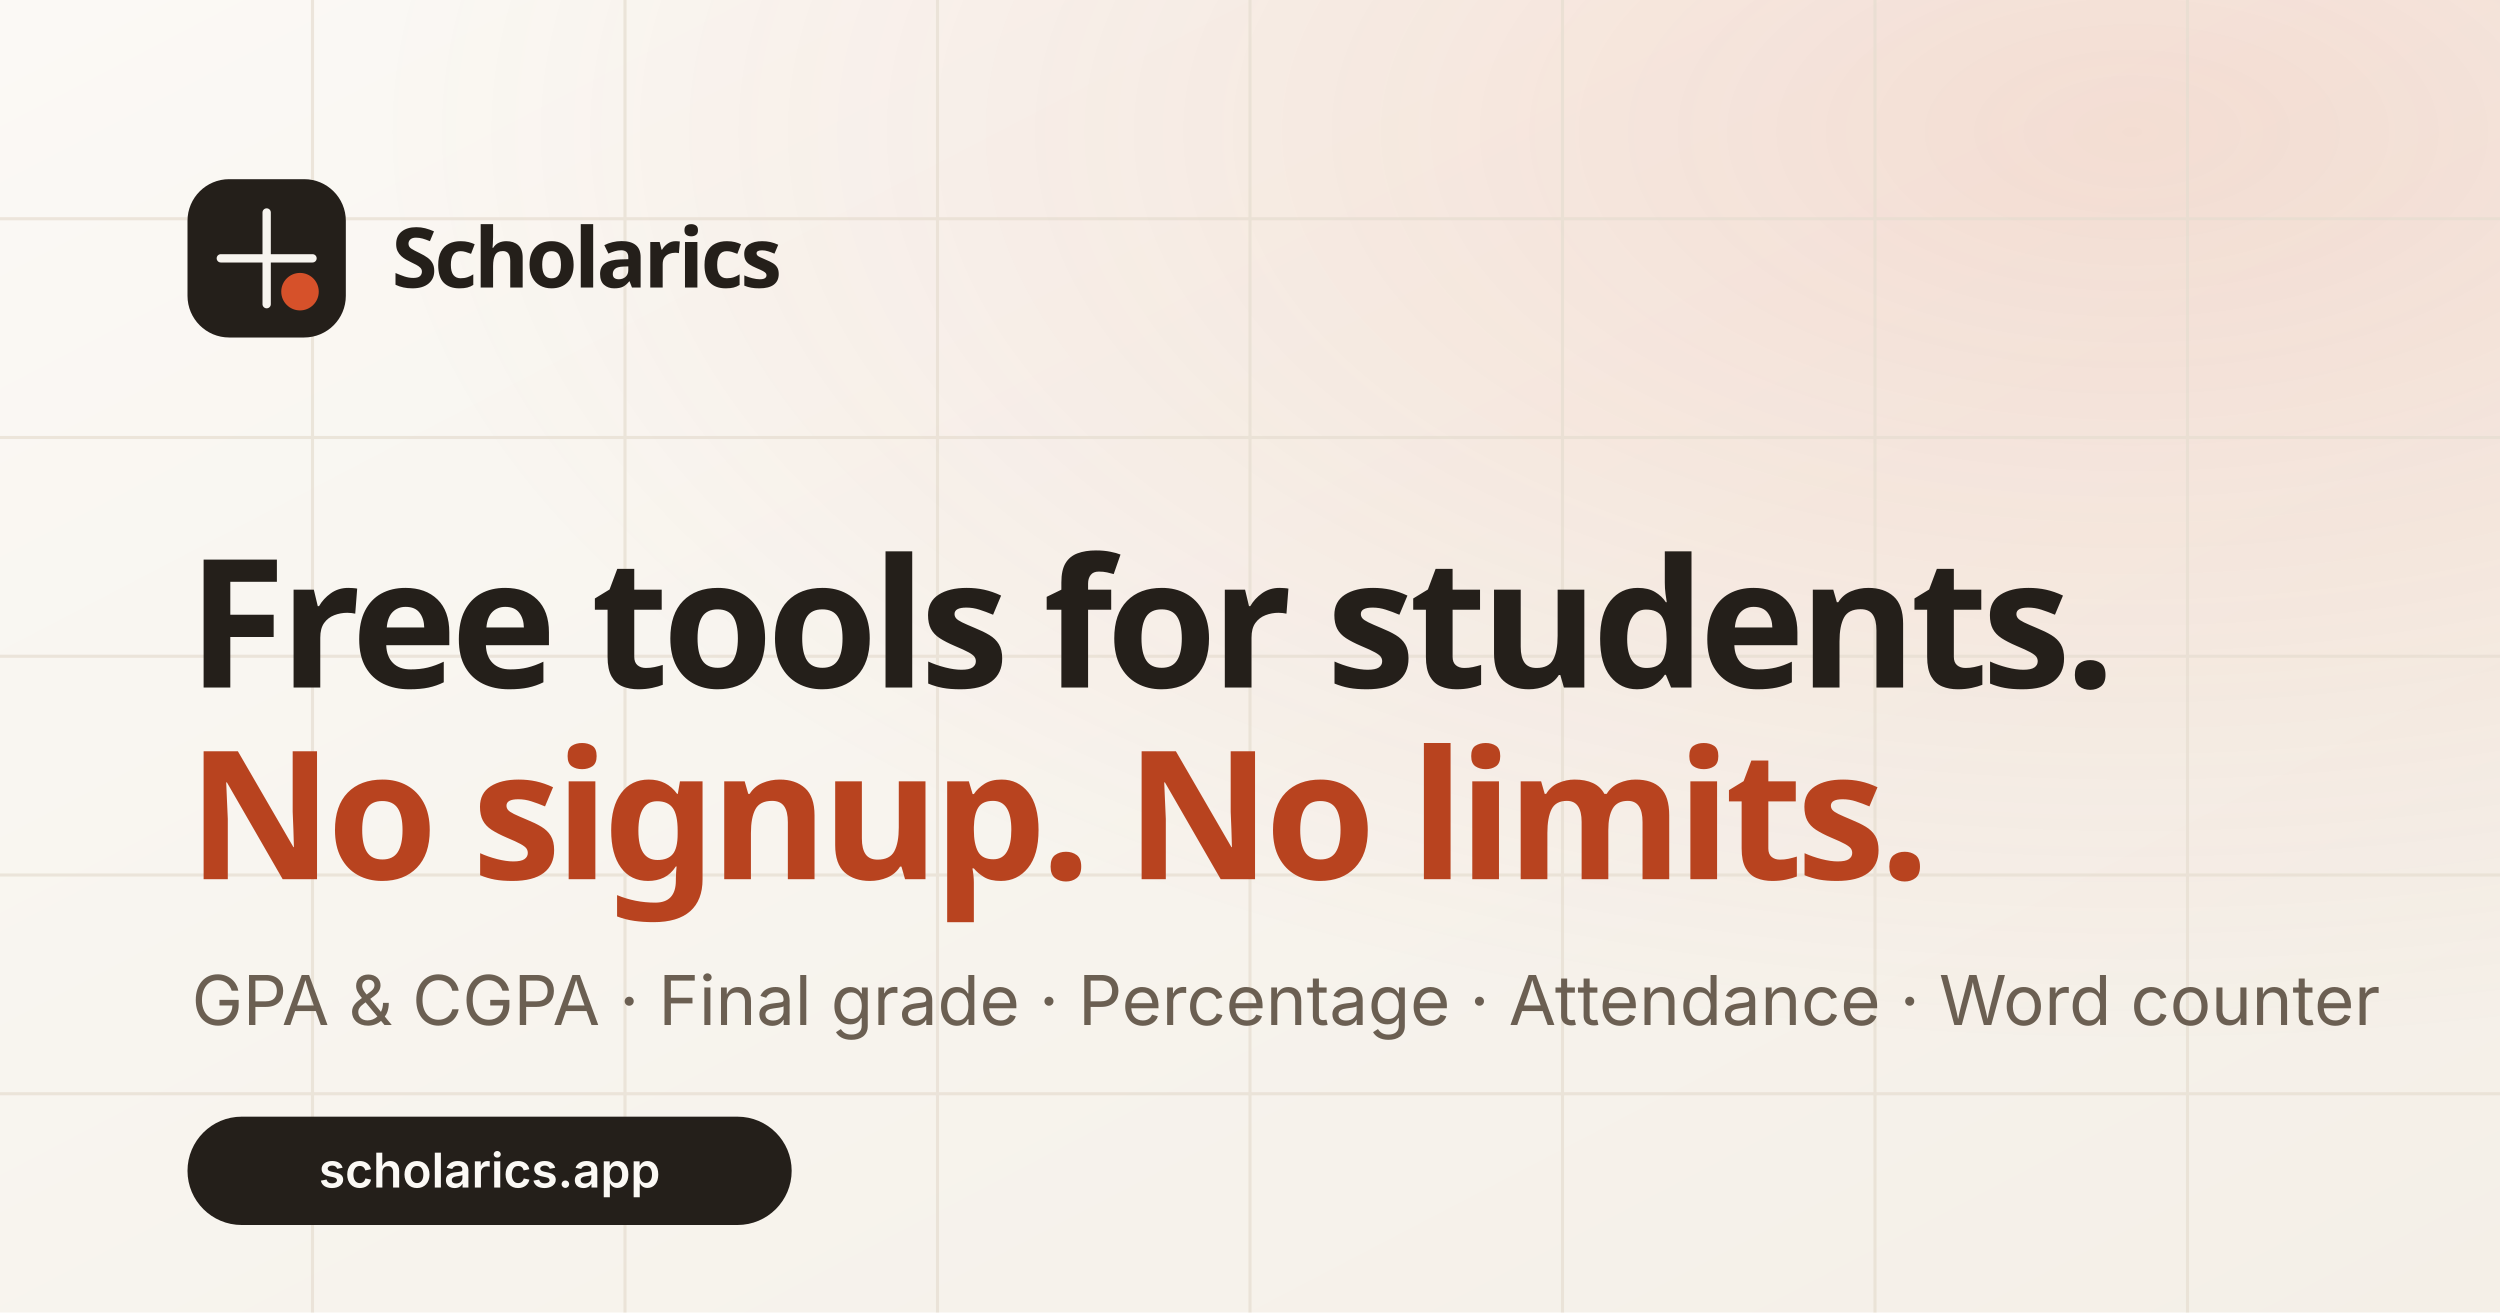
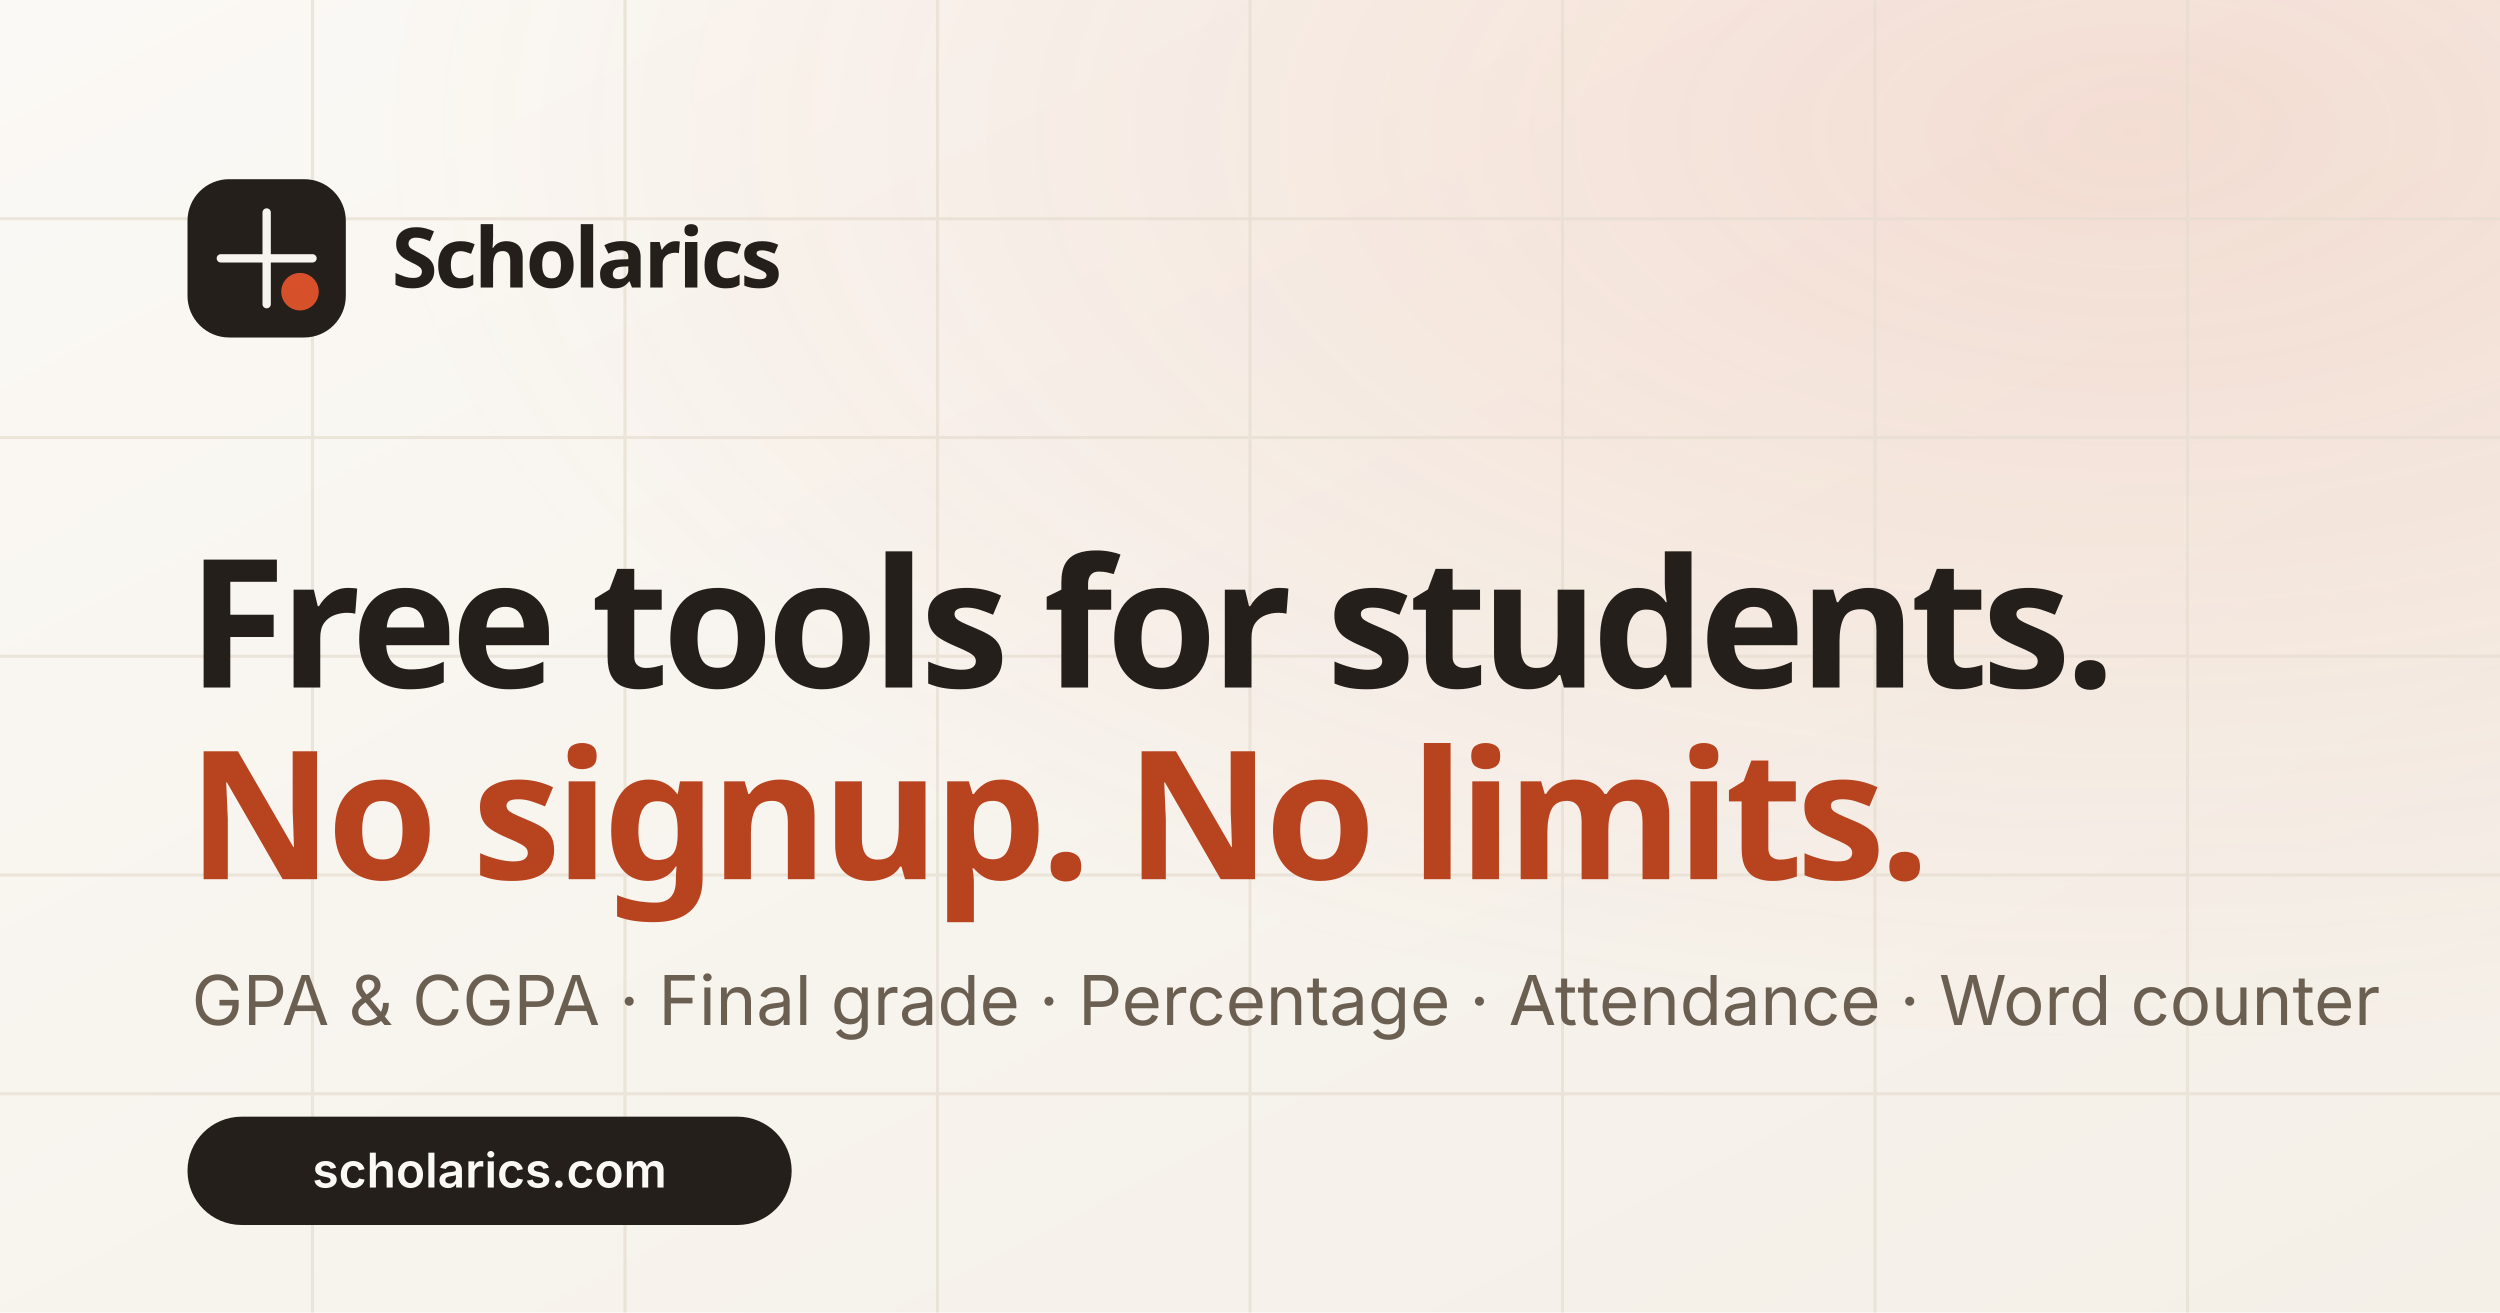
<svg xmlns="http://www.w3.org/2000/svg" width="1200" height="630" viewBox="0 0 1200 630" font-family="'Bricolage Grotesque','Segoe UI',system-ui,sans-serif">
  <defs>
    <linearGradient id="bg" x1="0" y1="0" x2="1" y2="1">
      <stop offset="0" stop-color="#fbf9f5" />
      <stop offset="1" stop-color="#f4efe7" />
    </linearGradient>
    <radialGradient id="glow" cx="0.85" cy="0.1" r="0.7">
      <stop offset="0" stop-color="#d6512a" stop-opacity="0.14" />
      <stop offset="1" stop-color="#d6512a" stop-opacity="0" />
    </radialGradient>
  </defs>
  <rect width="1200" height="630" fill="url(#bg)" />
  <rect width="1200" height="630" fill="url(#glow)" />
  <g stroke="#e6ddd0" stroke-width="1.5" opacity="0.7">
    <line x1="0" y1="105" x2="1200" y2="105" />
    <line x1="0" y1="210" x2="1200" y2="210" />
    <line x1="0" y1="315" x2="1200" y2="315" />
    <line x1="0" y1="420" x2="1200" y2="420" />
    <line x1="0" y1="525" x2="1200" y2="525" />
    <line x1="150" y1="0" x2="150" y2="630" />
    <line x1="300" y1="0" x2="300" y2="630" />
    <line x1="450" y1="0" x2="450" y2="630" />
    <line x1="600" y1="0" x2="600" y2="630" />
    <line x1="750" y1="0" x2="750" y2="630" />
    <line x1="900" y1="0" x2="900" y2="630" />
    <line x1="1050" y1="0" x2="1050" y2="630" />
  </g>
  <g transform="translate(90,86)">
    <rect width="76" height="76" rx="20" fill="#241f1a" />
    <rect x="36" y="14" width="4" height="48" rx="2" fill="#f7f4ef" />
    <rect x="14" y="36" width="48" height="4" rx="2" fill="#f7f4ef" />
    <circle cx="54" cy="54" r="9" fill="#d6512a" />
    <text x="98" y="52" font-size="40" font-weight="700" fill="#241f1a" letter-spacing="-1.5">Scholarics</text>
  </g>
  <text x="90" y="330" font-size="86" font-weight="700" fill="#241f1a" letter-spacing="-3">Free tools for students.</text>
  <text x="90" y="422" font-size="86" font-weight="700" fill="#b8431f" letter-spacing="-3">No signup. No limits.</text>
  <text x="92" y="492" font-size="33" font-weight="400" fill="#6b5f52" font-family="Inter,'Segoe UI',system-ui,sans-serif">GPA &amp; CGPA · Final grade · Percentage · Attendance · Word counter</text>
  <g transform="translate(90,536)">
    <rect width="290" height="52" rx="26" fill="#241f1a" />
-     <text x="145" y="34" font-size="23" font-weight="600" fill="#fbf9f5" text-anchor="middle" font-family="Inter,'Segoe UI',system-ui,sans-serif">scholarics.app</text>
+     <text x="145" y="34" font-size="23" font-weight="600" fill="#fbf9f5" text-anchor="middle" font-family="Inter,'Segoe UI',system-ui,sans-serif">scholarics.com</text>
  </g>
</svg>
